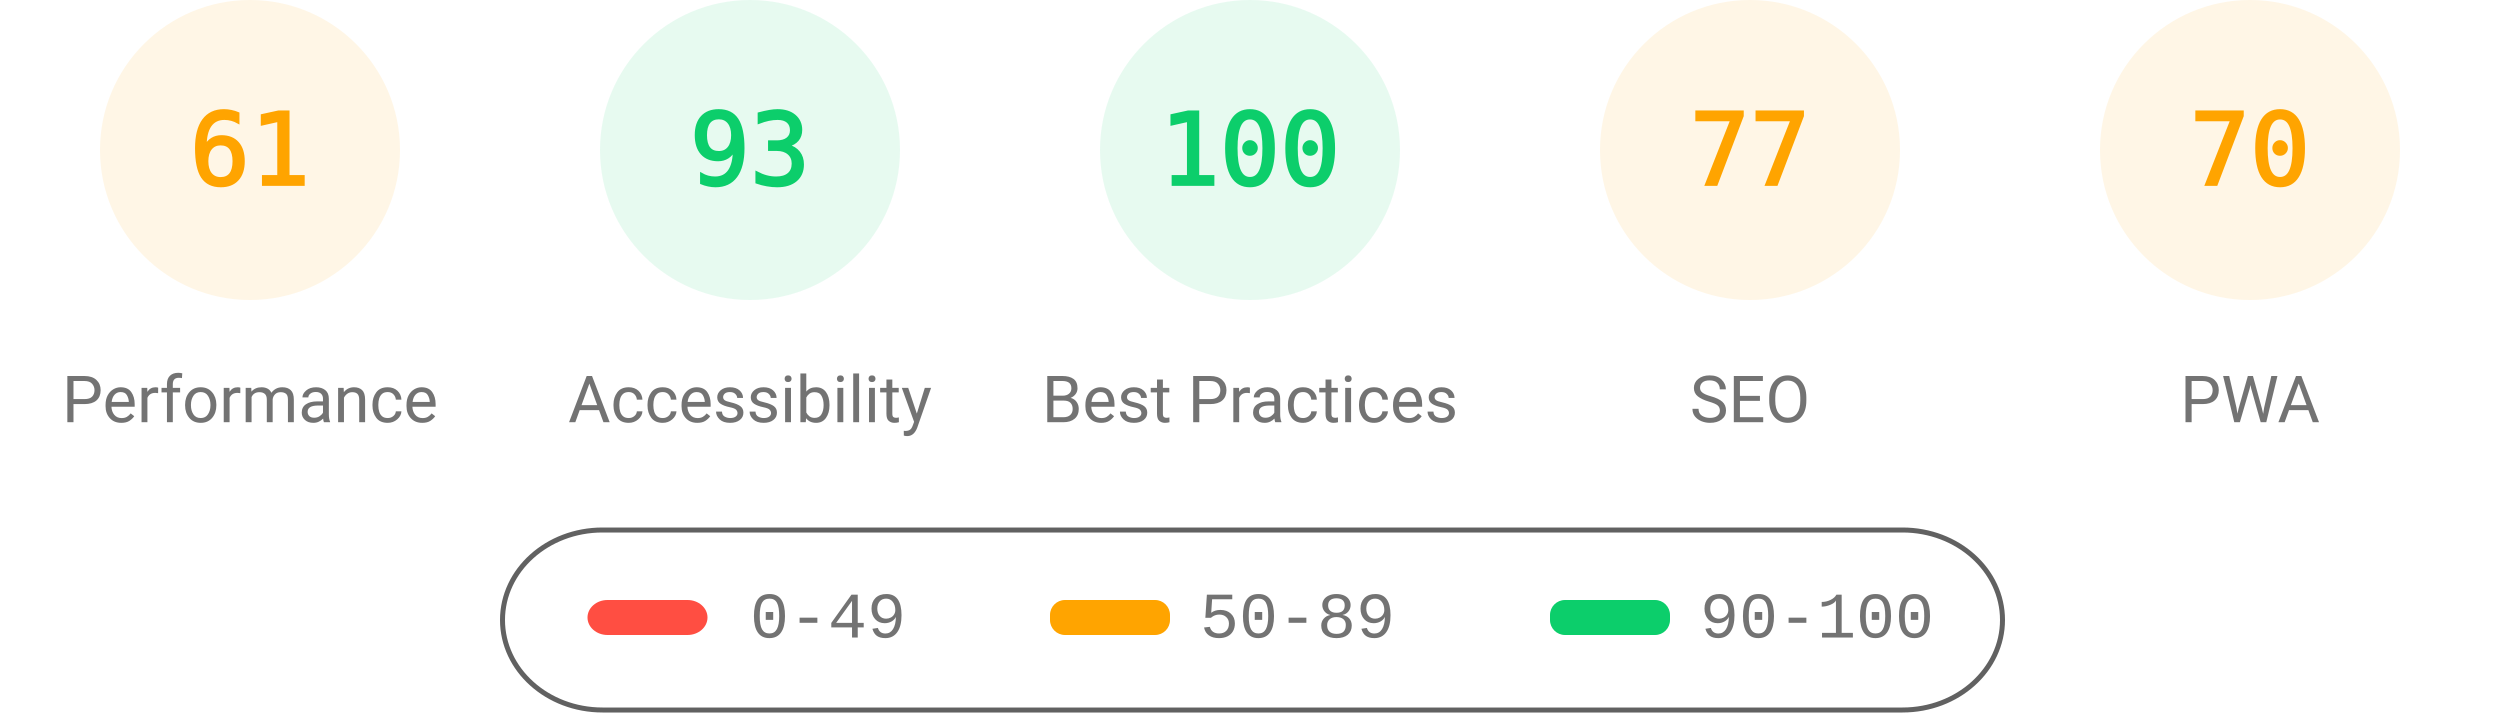
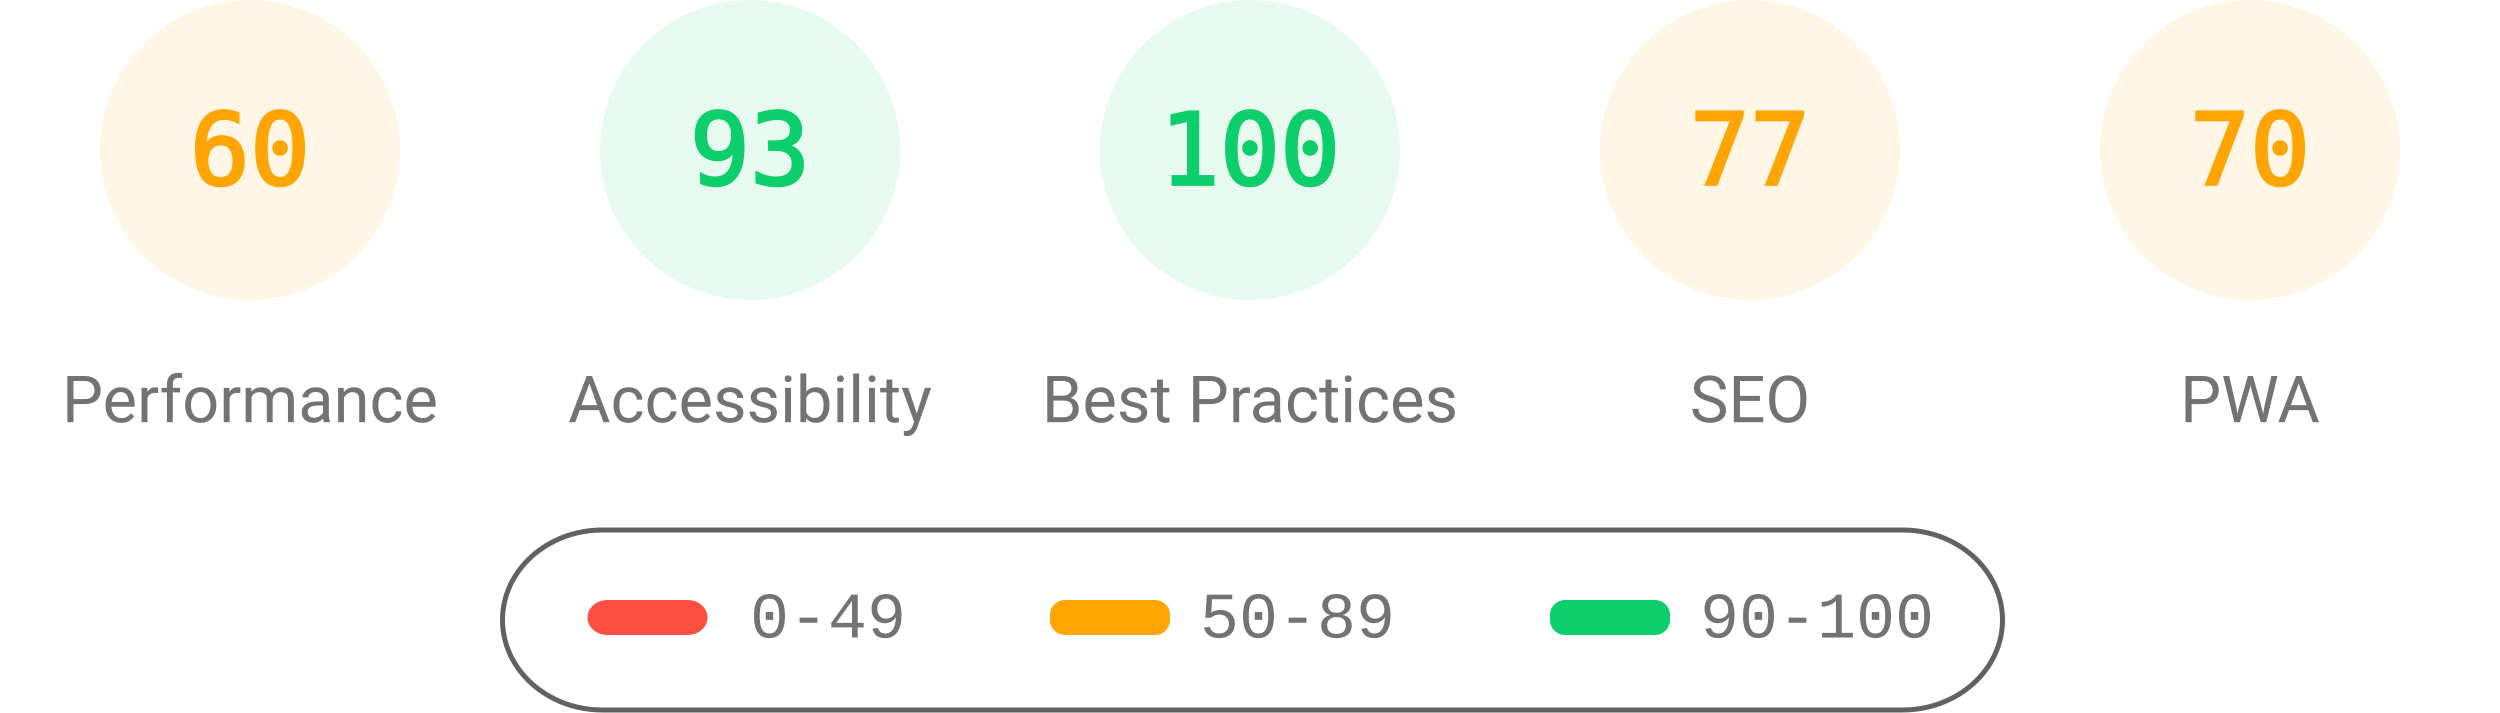
<svg xmlns="http://www.w3.org/2000/svg" fill="none" width="1000" height="285">
  <style>.gauge-base{opacity:.1}.gauge-arc{fill:none;animation-delay:250ms;stroke-linecap:round;transform:rotate(-90deg);transform-origin:100px 60px;animation:load-gauge 1s ease forwards}.guage-text{font-size:40px;font-family:monospace;text-align:center}.guage-red{color:#ff4e42;fill:#ff4e42;stroke:#ff4e42}.guage-orange{color:#ffa400;fill:#ffa400;stroke:#ffa400}.guage-green{color:#0cce6b;fill:#0cce6b;stroke:#0cce6b}.guage-undefined{color:#5c5c5c;fill:#5c5c5c;stroke:#5c5c5c}.guage-title{color:#737373;fill:#737373;stroke:none;font-size:26px;line-height:26px;font-family:Roboto,Halvetica,Arial,sans-serif}@keyframes load-gauge{from{stroke-dasharray:0 352.858}}</style>
  <svg class="guage-div guage-perf guage-orange" viewBox="0 0 200 200" width="200" height="200">
    <circle class="gauge-base" r="56" cx="100" cy="60" stroke-width="8" />
-     <circle class="gauge-arc guage-arc-1" r="56" cx="100" cy="60" stroke-width="8" style="stroke-dasharray:214.633,351.858" />
-     <text class="guage-text" x="100" y="60" alignment-baseline="central" dominant-baseline="central" text-anchor="middle">61</text>
+     <circle class="gauge-arc guage-arc-1" r="56" cx="100" cy="60" stroke-width="8" style="stroke-dasharray:211.115,351.858" />
+     <text class="guage-text" x="100" y="60" alignment-baseline="central" dominant-baseline="central" text-anchor="middle">60</text>
    <text class="guage-title" x="100" y="160" alignment-baseline="central" dominant-baseline="central" text-anchor="middle">Performance</text>
  </svg>
  <svg class="guage-div guage-acc guage-green" viewBox="0 0 200 200" width="200" height="200" x="200">
    <circle class="gauge-base" r="56" cx="100" cy="60" stroke-width="8" />
    <circle class="gauge-arc guage-arc-2" r="56" cx="100" cy="60" stroke-width="8" style="stroke-dasharray:327.228,351.858" />
    <text class="guage-text" x="100" y="60" alignment-baseline="central" dominant-baseline="central" text-anchor="middle">93</text>
    <text class="guage-title" x="100" y="160" alignment-baseline="central" dominant-baseline="central" text-anchor="middle">Accessibility</text>
  </svg>
  <svg class="guage-div guage-best guage-green" viewBox="0 0 200 200" width="200" height="200" x="400">
    <circle class="gauge-base" r="56" cx="100" cy="60" stroke-width="8" />
    <circle class="gauge-arc guage-arc-3" r="56" cx="100" cy="60" stroke-width="8" style="stroke-dasharray:351.858,351.858" />
    <text class="guage-text" x="100" y="60" alignment-baseline="central" dominant-baseline="central" text-anchor="middle">100</text>
    <text class="guage-title" x="100" y="160" alignment-baseline="central" dominant-baseline="central" text-anchor="middle">Best Practices</text>
  </svg>
  <svg class="guage-div guage-seo guage-orange" viewBox="0 0 200 200" width="200" height="200" x="600">
    <circle class="gauge-base" r="56" cx="100" cy="60" stroke-width="8" />
    <circle class="gauge-arc guage-arc-4" r="56" cx="100" cy="60" stroke-width="8" style="stroke-dasharray:270.931,351.858" />
    <text class="guage-text" x="100" y="60" alignment-baseline="central" dominant-baseline="central" text-anchor="middle">77</text>
    <text class="guage-title" x="100" y="160" alignment-baseline="central" dominant-baseline="central" text-anchor="middle">SEO</text>
  </svg>
  <svg class="guage-div guage-pwa guage-orange" viewBox="0 0 200 200" width="200" height="200" x="800">
    <circle class="gauge-base" r="56" cx="100" cy="60" stroke-width="8" />
    <circle class="gauge-arc guage-arc-4" r="56" cx="100" cy="60" stroke-width="8" style="stroke-dasharray:246.301,351.858" />
    <text class="guage-text" x="100" y="60" alignment-baseline="central" dominant-baseline="central" text-anchor="middle">70</text>
    <text class="guage-title" x="100" y="160" alignment-baseline="central" dominant-baseline="central" text-anchor="middle">PWA</text>
  </svg>
  <svg width="604" height="76" x="200" y="210">
    <path fill="none" id="canvas_background" d="M-1-1h604v80H-1z" />
    <rect fill-opacity="0" stroke="#616161" stroke-width="2" rx="40" id="svg_2" height="72" width="600" y="2" x="1" fill="#000" />
    <rect stroke="#000" rx="8" id="svg_3" height="14" width="48" y="30" x="35" stroke-opacity="null" stroke-width="0" fill="#ff4e42" />
    <rect stroke="#000" rx="6" id="svg_4" height="14" width="48" y="30" x="220" stroke-opacity="null" stroke-width="0" fill="#ffa400" />
    <rect stroke="#000" rx="6" id="svg_5" height="14" width="48" y="30" x="420" stroke-opacity="null" stroke-width="0" fill="#0cce6b" />
    <text xml:space="preserve" text-anchor="start" font-family="'Courier New', Courier, monospace" font-size="26" id="svg_6" y="45" x="100" stroke-opacity="null" stroke-width="0" stroke="#000" fill="#737373">0-49</text>
    <text xml:space="preserve" text-anchor="start" font-family="'Courier New', Courier, monospace" font-size="26" id="svg_7" y="45" x="280" stroke-opacity="null" stroke-width="0" stroke="#000" fill="#737373">50-89</text>
    <text xml:space="preserve" text-anchor="start" font-family="'Courier New', Courier, monospace" font-size="26" id="svg_8" y="45" x="480" stroke-opacity="null" stroke-width="0" stroke="#000" fill="#737373">90-100</text>
  </svg>
</svg>
